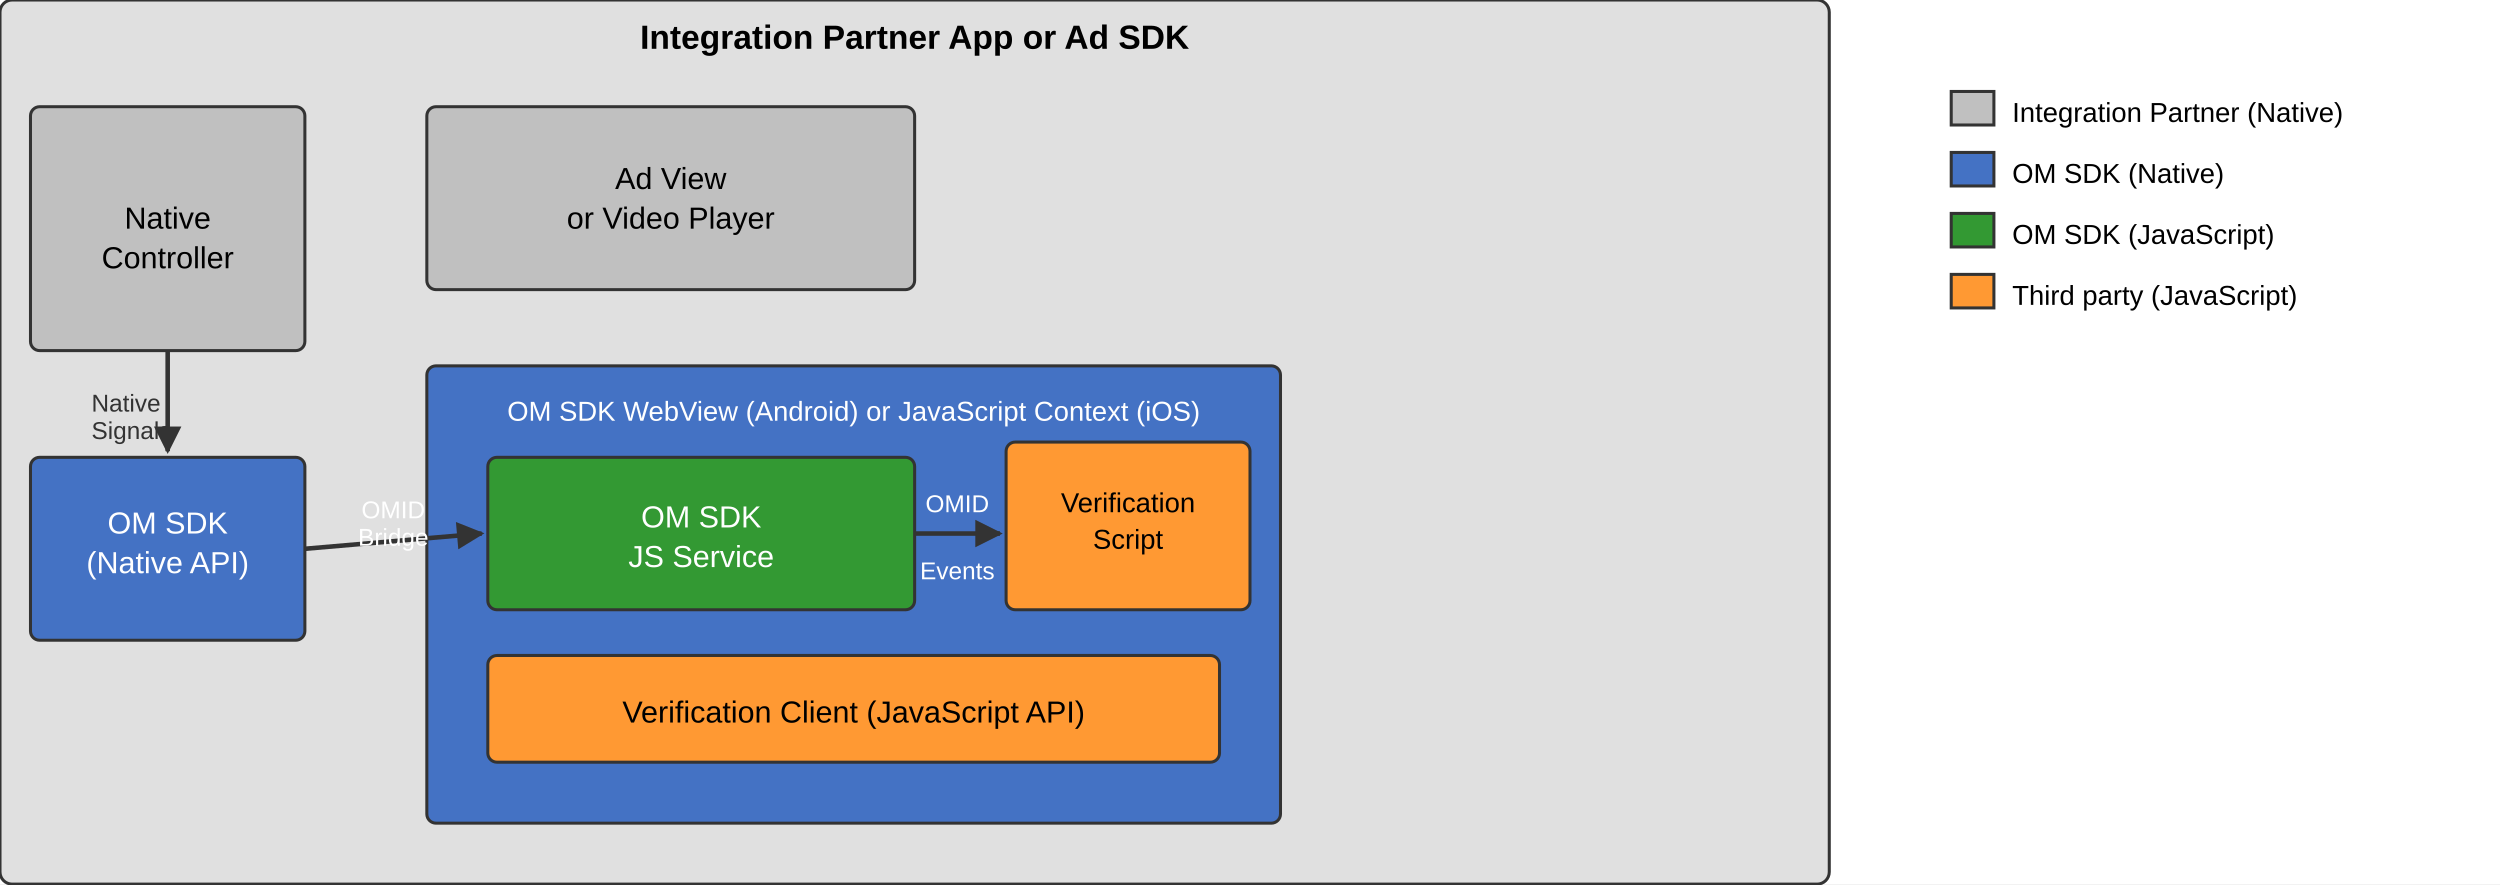
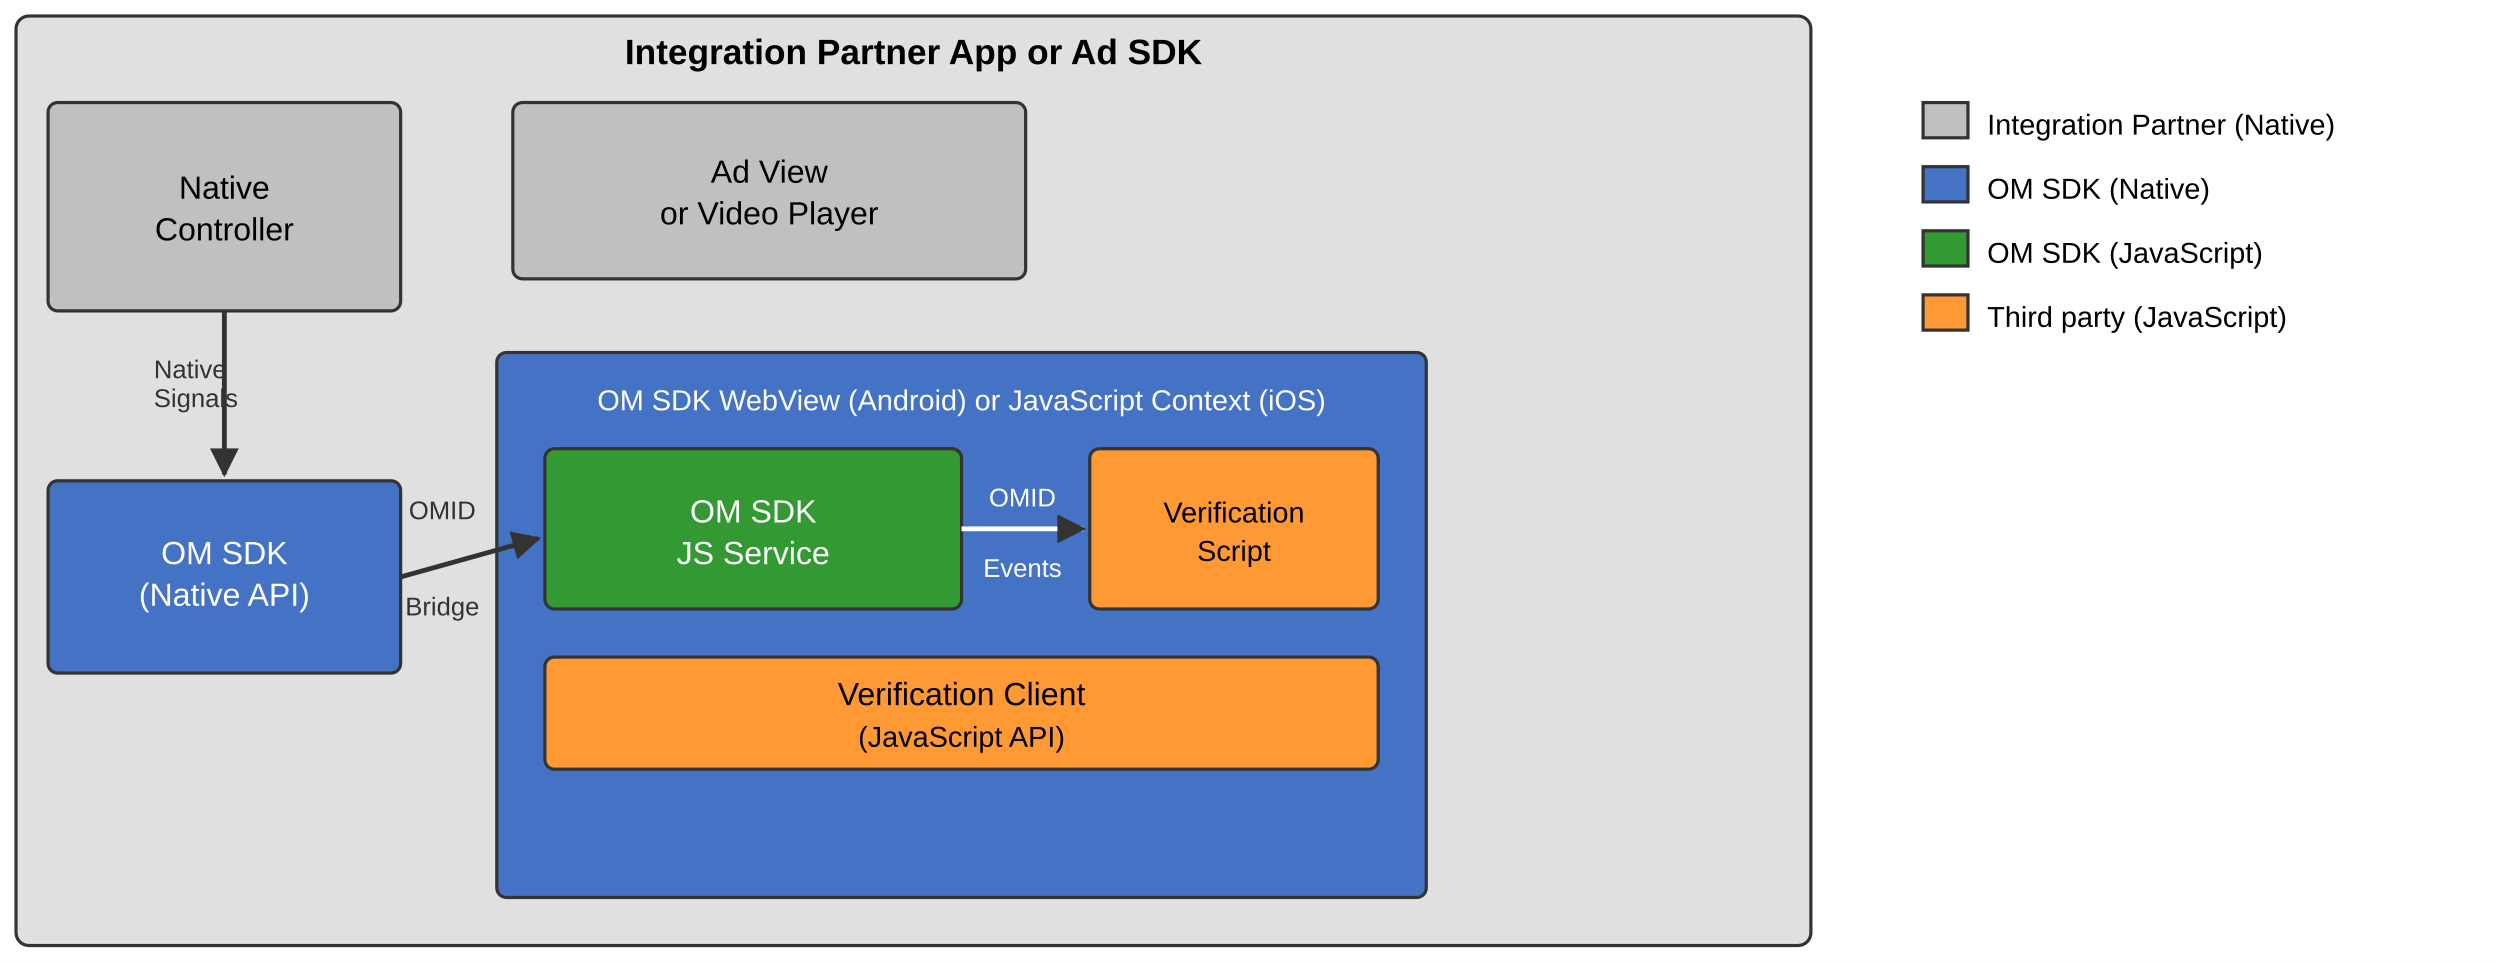
- <svg xmlns="http://www.w3.org/2000/svg" viewBox="0 0 820 290" font-family="Arial, sans-serif" font-size="11">
-   <rect x="0" y="0" width="820" height="290" fill="white" />
+ <svg xmlns="http://www.w3.org/2000/svg" viewBox="0 0 780 300" font-family="Arial, sans-serif" font-size="11">
+   <rect x="0" y="0" width="780" height="300" fill="white" />
  <defs>
    <marker id="arrow" viewBox="0 0 10 10" refX="9" refY="5" markerWidth="6" markerHeight="6" orient="auto-start-reverse">
      <path d="M 0 0 L 10 5 L 0 10 z" fill="#333" />
    </marker>
  </defs>
-   <rect x="0" y="0" width="600" height="290" fill="#e0e0e0" stroke="#333" rx="4" />
-   <text x="300" y="16" text-anchor="middle" font-size="11" font-weight="bold">Integration Partner App or Ad SDK</text>
-   <rect x="10" y="35" width="90" height="80" fill="#c0c0c0" stroke="#333" rx="3" />
-   <text x="55" y="75" text-anchor="middle" font-size="10">Native</text>
-   <text x="55" y="88" text-anchor="middle" font-size="10">Controller</text>
-   <rect x="140" y="35" width="160" height="60" fill="#c0c0c0" stroke="#333" rx="3" />
-   <text x="220" y="62" text-anchor="middle" font-size="10">Ad View</text>
-   <text x="220" y="75" text-anchor="middle" font-size="10">or Video Player</text>
-   <line x1="55" y1="115" x2="55" y2="148" stroke="#333" stroke-width="1.5" marker-end="url(#arrow)" />
-   <text x="30" y="135" font-size="8" fill="#333">Native</text>
-   <text x="30" y="144" font-size="8" fill="#333">Signals</text>
-   <rect x="10" y="150" width="90" height="60" fill="#4472c4" stroke="#333" rx="3" />
-   <text x="55" y="175" text-anchor="middle" fill="white" font-size="10">OM SDK</text>
-   <text x="55" y="188" text-anchor="middle" fill="white" font-size="10">(Native API)</text>
-   <rect x="140" y="120" width="280" height="150" fill="#4472c4" stroke="#333" rx="3" />
-   <text x="280" y="138" text-anchor="middle" fill="white" font-size="9">OM SDK WebView (Android) or JavaScript Context (iOS)</text>
-   <rect x="160" y="150" width="140" height="50" fill="#339933" stroke="#333" rx="3" />
-   <text x="230" y="173" text-anchor="middle" fill="white" font-size="10">OM SDK</text>
-   <text x="230" y="186" text-anchor="middle" fill="white" font-size="10">JS Service</text>
-   <rect x="330" y="145" width="80" height="55" fill="#ff9933" stroke="#333" rx="3" />
-   <text x="370" y="168" text-anchor="middle" font-size="9">Verification</text>
-   <text x="370" y="180" text-anchor="middle" font-size="9">Script</text>
-   <rect x="160" y="215" width="240" height="35" fill="#ff9933" stroke="#333" rx="3" />
-   <text x="280" y="237" text-anchor="middle" font-size="10">Verification Client (JavaScript API)</text>
-   <line x1="100" y1="180" x2="158" y2="175" stroke="#333" stroke-width="1.5" marker-end="url(#arrow)" />
-   <text x="129" y="170" text-anchor="middle" font-size="8" fill="white">OMID</text>
-   <text x="129" y="179" text-anchor="middle" font-size="8" fill="white">Bridge</text>
-   <line x1="300" y1="175" x2="328" y2="175" stroke="#333" stroke-width="1.5" marker-end="url(#arrow)" />
-   <text x="314" y="168" text-anchor="middle" font-size="8" fill="white">OMID</text>
-   <text x="314" y="190" text-anchor="middle" font-size="8" fill="white">Events</text>
-   <rect x="640" y="30" width="14" height="11" fill="#c0c0c0" stroke="#333" />
-   <text x="660" y="40" font-size="9">Integration Partner (Native)</text>
-   <rect x="640" y="50" width="14" height="11" fill="#4472c4" stroke="#333" />
-   <text x="660" y="60" font-size="9">OM SDK (Native)</text>
-   <rect x="640" y="70" width="14" height="11" fill="#339933" stroke="#333" />
-   <text x="660" y="80" font-size="9">OM SDK (JavaScript)</text>
-   <rect x="640" y="90" width="14" height="11" fill="#ff9933" stroke="#333" />
-   <text x="660" y="100" font-size="9">Third party (JavaScript)</text>
+   <rect x="5" y="5" width="560" height="290" fill="#e0e0e0" stroke="#333" rx="4" />
+   <text x="285" y="20" text-anchor="middle" font-size="11" font-weight="bold">Integration Partner App or Ad SDK</text>
+   <rect x="15" y="32" width="110" height="65" fill="#c0c0c0" stroke="#333" rx="3" />
+   <text x="70" y="62" text-anchor="middle" font-size="10">Native</text>
+   <text x="70" y="75" text-anchor="middle" font-size="10">Controller</text>
+   <rect x="160" y="32" width="160" height="55" fill="#c0c0c0" stroke="#333" rx="3" />
+   <text x="240" y="57" text-anchor="middle" font-size="10">Ad View</text>
+   <text x="240" y="70" text-anchor="middle" font-size="10">or Video Player</text>
+   <line x1="70" y1="97" x2="70" y2="148" stroke="#333" stroke-width="1.5" marker-end="url(#arrow)" />
+   <text x="48" y="118" font-size="8" fill="#333">Native</text>
+   <text x="48" y="127" font-size="8" fill="#333">Signals</text>
+   <rect x="15" y="150" width="110" height="60" fill="#4472c4" stroke="#333" rx="3" />
+   <text x="70" y="176" text-anchor="middle" fill="white" font-size="10">OM SDK</text>
+   <text x="70" y="189" text-anchor="middle" fill="white" font-size="10">(Native API)</text>
+   <rect x="155" y="110" width="290" height="170" fill="#4472c4" stroke="#333" rx="3" />
+   <text x="300" y="128" text-anchor="middle" fill="white" font-size="9">OM SDK WebView (Android) or JavaScript Context (iOS)</text>
+   <rect x="170" y="140" width="130" height="50" fill="#339933" stroke="#333" rx="3" />
+   <text x="235" y="163" text-anchor="middle" fill="white" font-size="10">OM SDK</text>
+   <text x="235" y="176" text-anchor="middle" fill="white" font-size="10">JS Service</text>
+   <rect x="340" y="140" width="90" height="50" fill="#ff9933" stroke="#333" rx="3" />
+   <text x="385" y="163" text-anchor="middle" font-size="9">Verification</text>
+   <text x="385" y="175" text-anchor="middle" font-size="9">Script</text>
+   <line x1="300" y1="165" x2="338" y2="165" stroke="white" stroke-width="1.5" marker-end="url(#arrow)" />
+   <text x="319" y="158" text-anchor="middle" font-size="8" fill="white">OMID</text>
+   <text x="319" y="180" text-anchor="middle" font-size="8" fill="white">Events</text>
+   <rect x="170" y="205" width="260" height="35" fill="#ff9933" stroke="#333" rx="3" />
+   <text x="300" y="220" text-anchor="middle" font-size="10">Verification Client</text>
+   <text x="300" y="233" text-anchor="middle" font-size="9">(JavaScript API)</text>
+   <line x1="125" y1="180" x2="168" y2="168" stroke="#333" stroke-width="1.5" marker-end="url(#arrow)" />
+   <text x="138" y="162" text-anchor="middle" font-size="8" fill="#333">OMID</text>
+   <text x="138" y="192" text-anchor="middle" font-size="8" fill="#333">Bridge</text>
+   <rect x="600" y="32" width="14" height="11" fill="#c0c0c0" stroke="#333" />
+   <text x="620" y="42" font-size="9">Integration Partner (Native)</text>
+   <rect x="600" y="52" width="14" height="11" fill="#4472c4" stroke="#333" />
+   <text x="620" y="62" font-size="9">OM SDK (Native)</text>
+   <rect x="600" y="72" width="14" height="11" fill="#339933" stroke="#333" />
+   <text x="620" y="82" font-size="9">OM SDK (JavaScript)</text>
+   <rect x="600" y="92" width="14" height="11" fill="#ff9933" stroke="#333" />
+   <text x="620" y="102" font-size="9">Third party (JavaScript)</text>
</svg>
